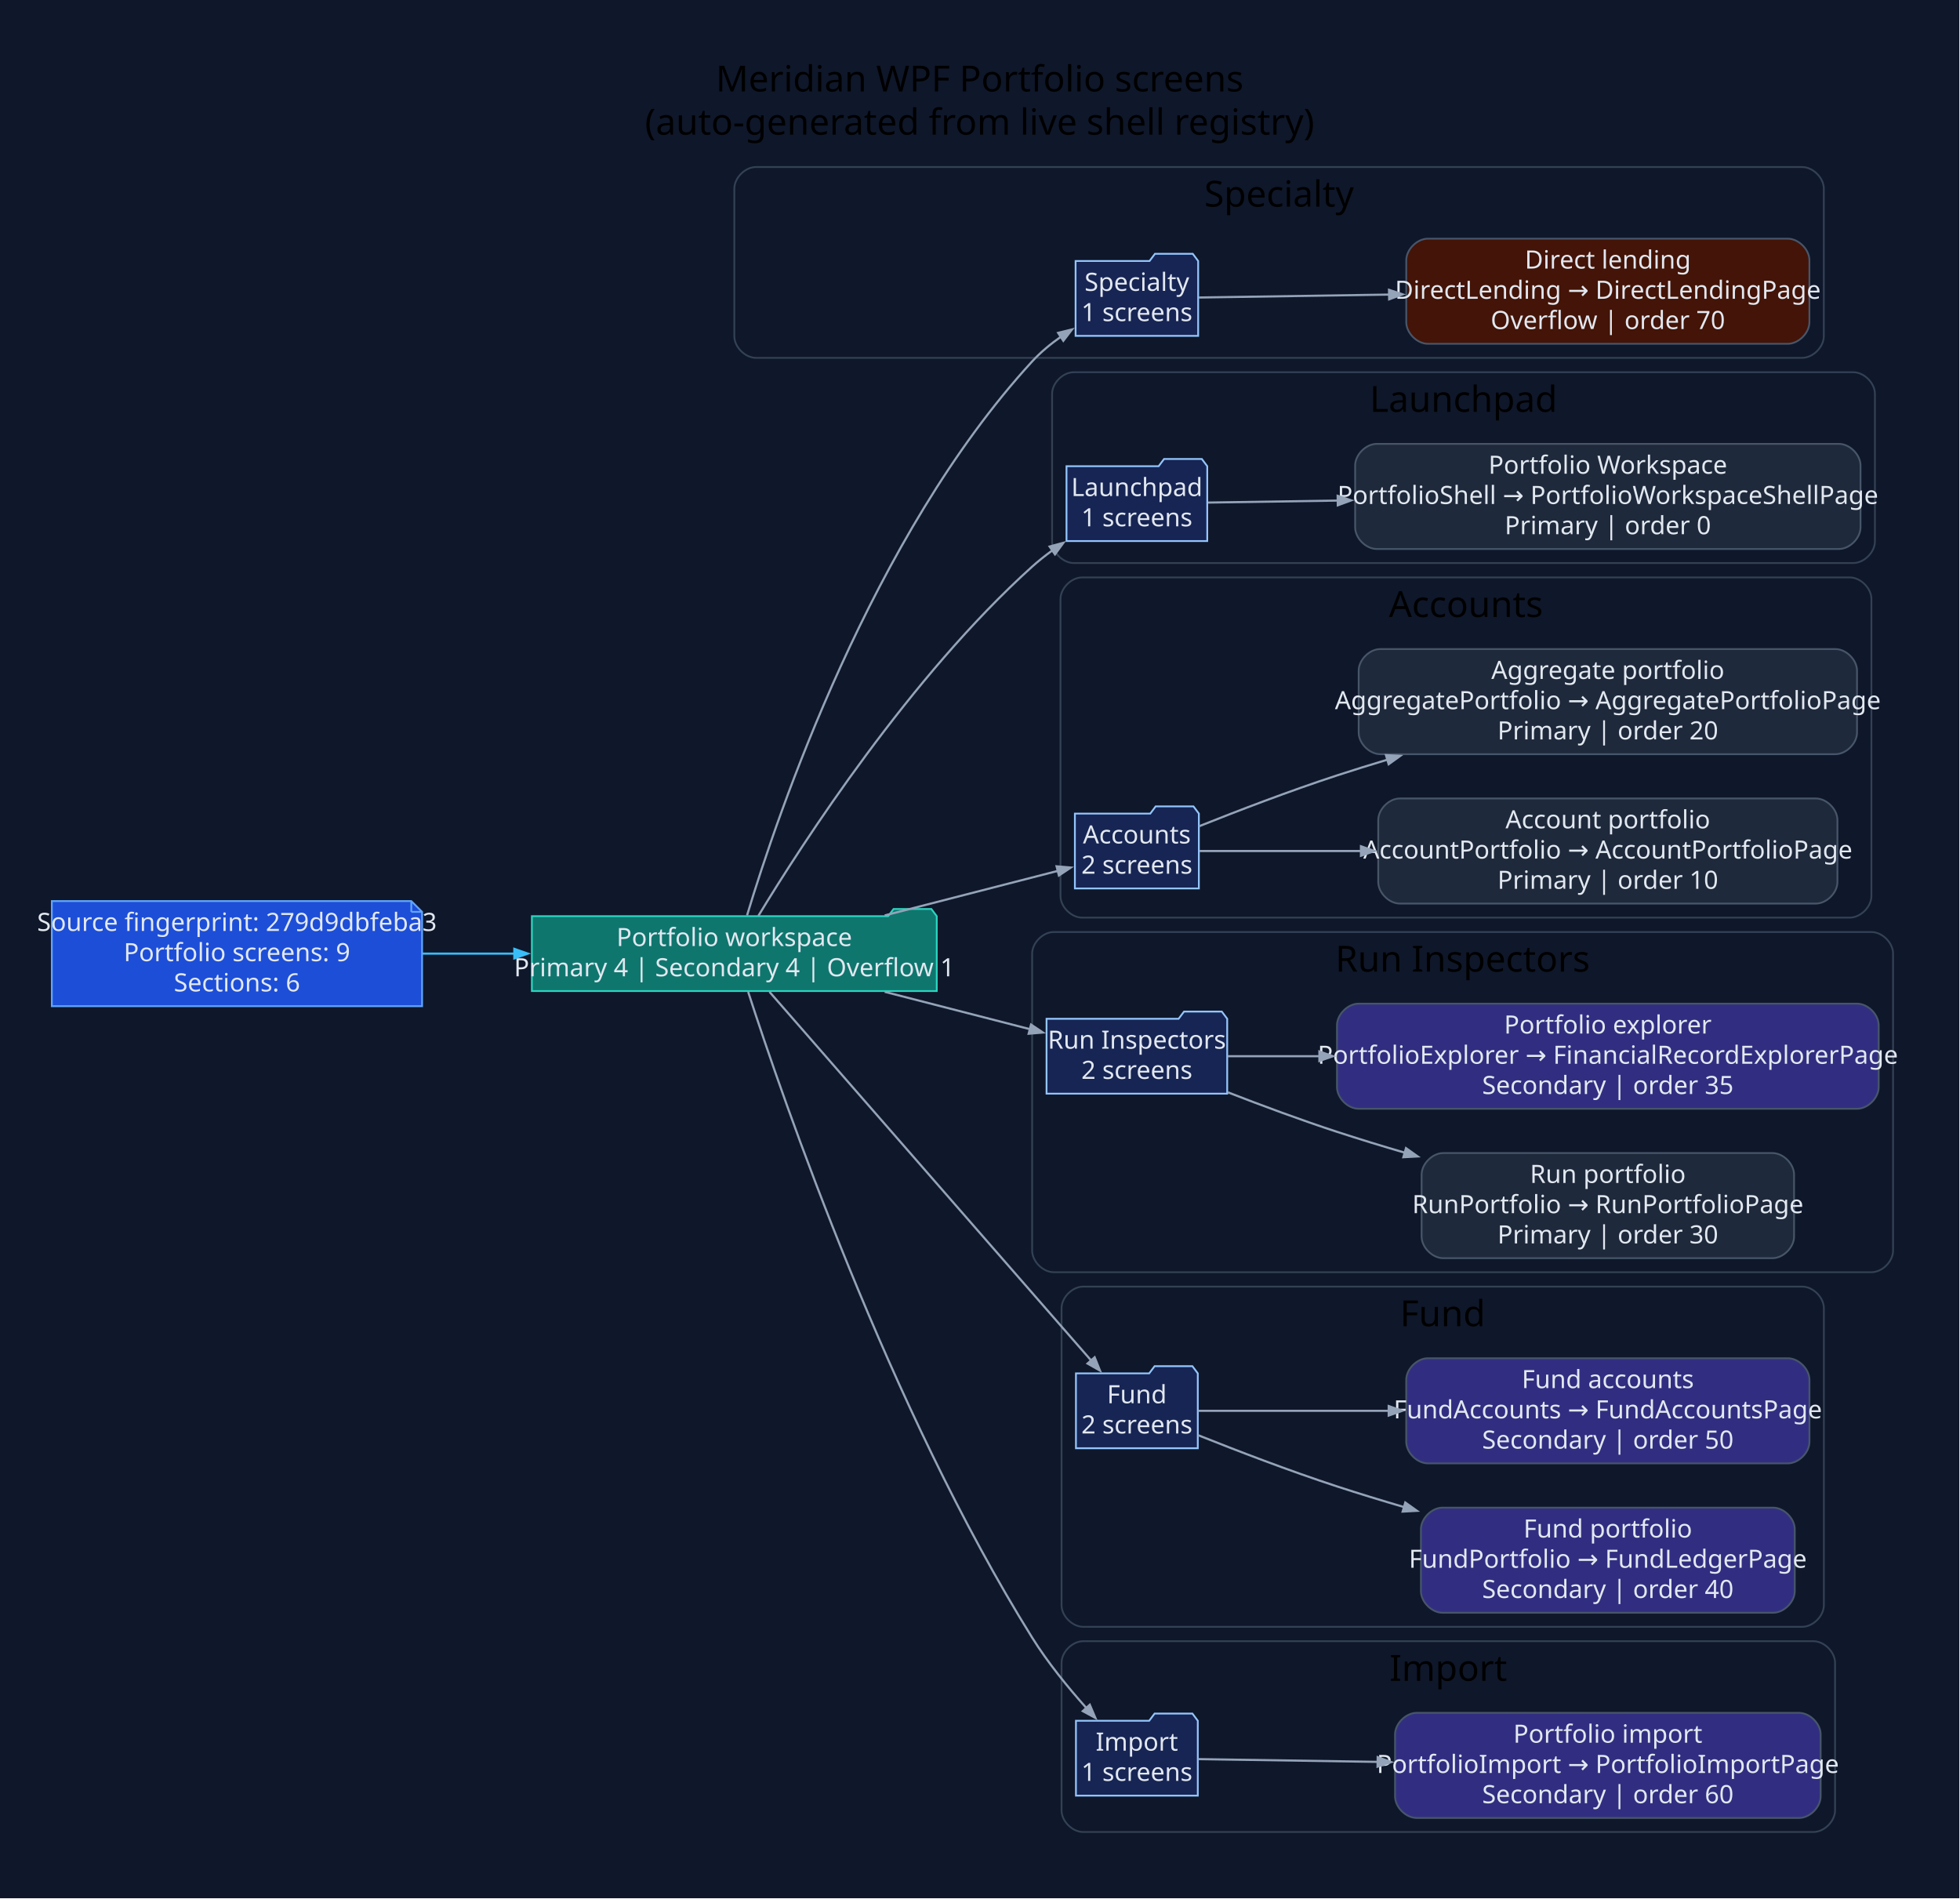
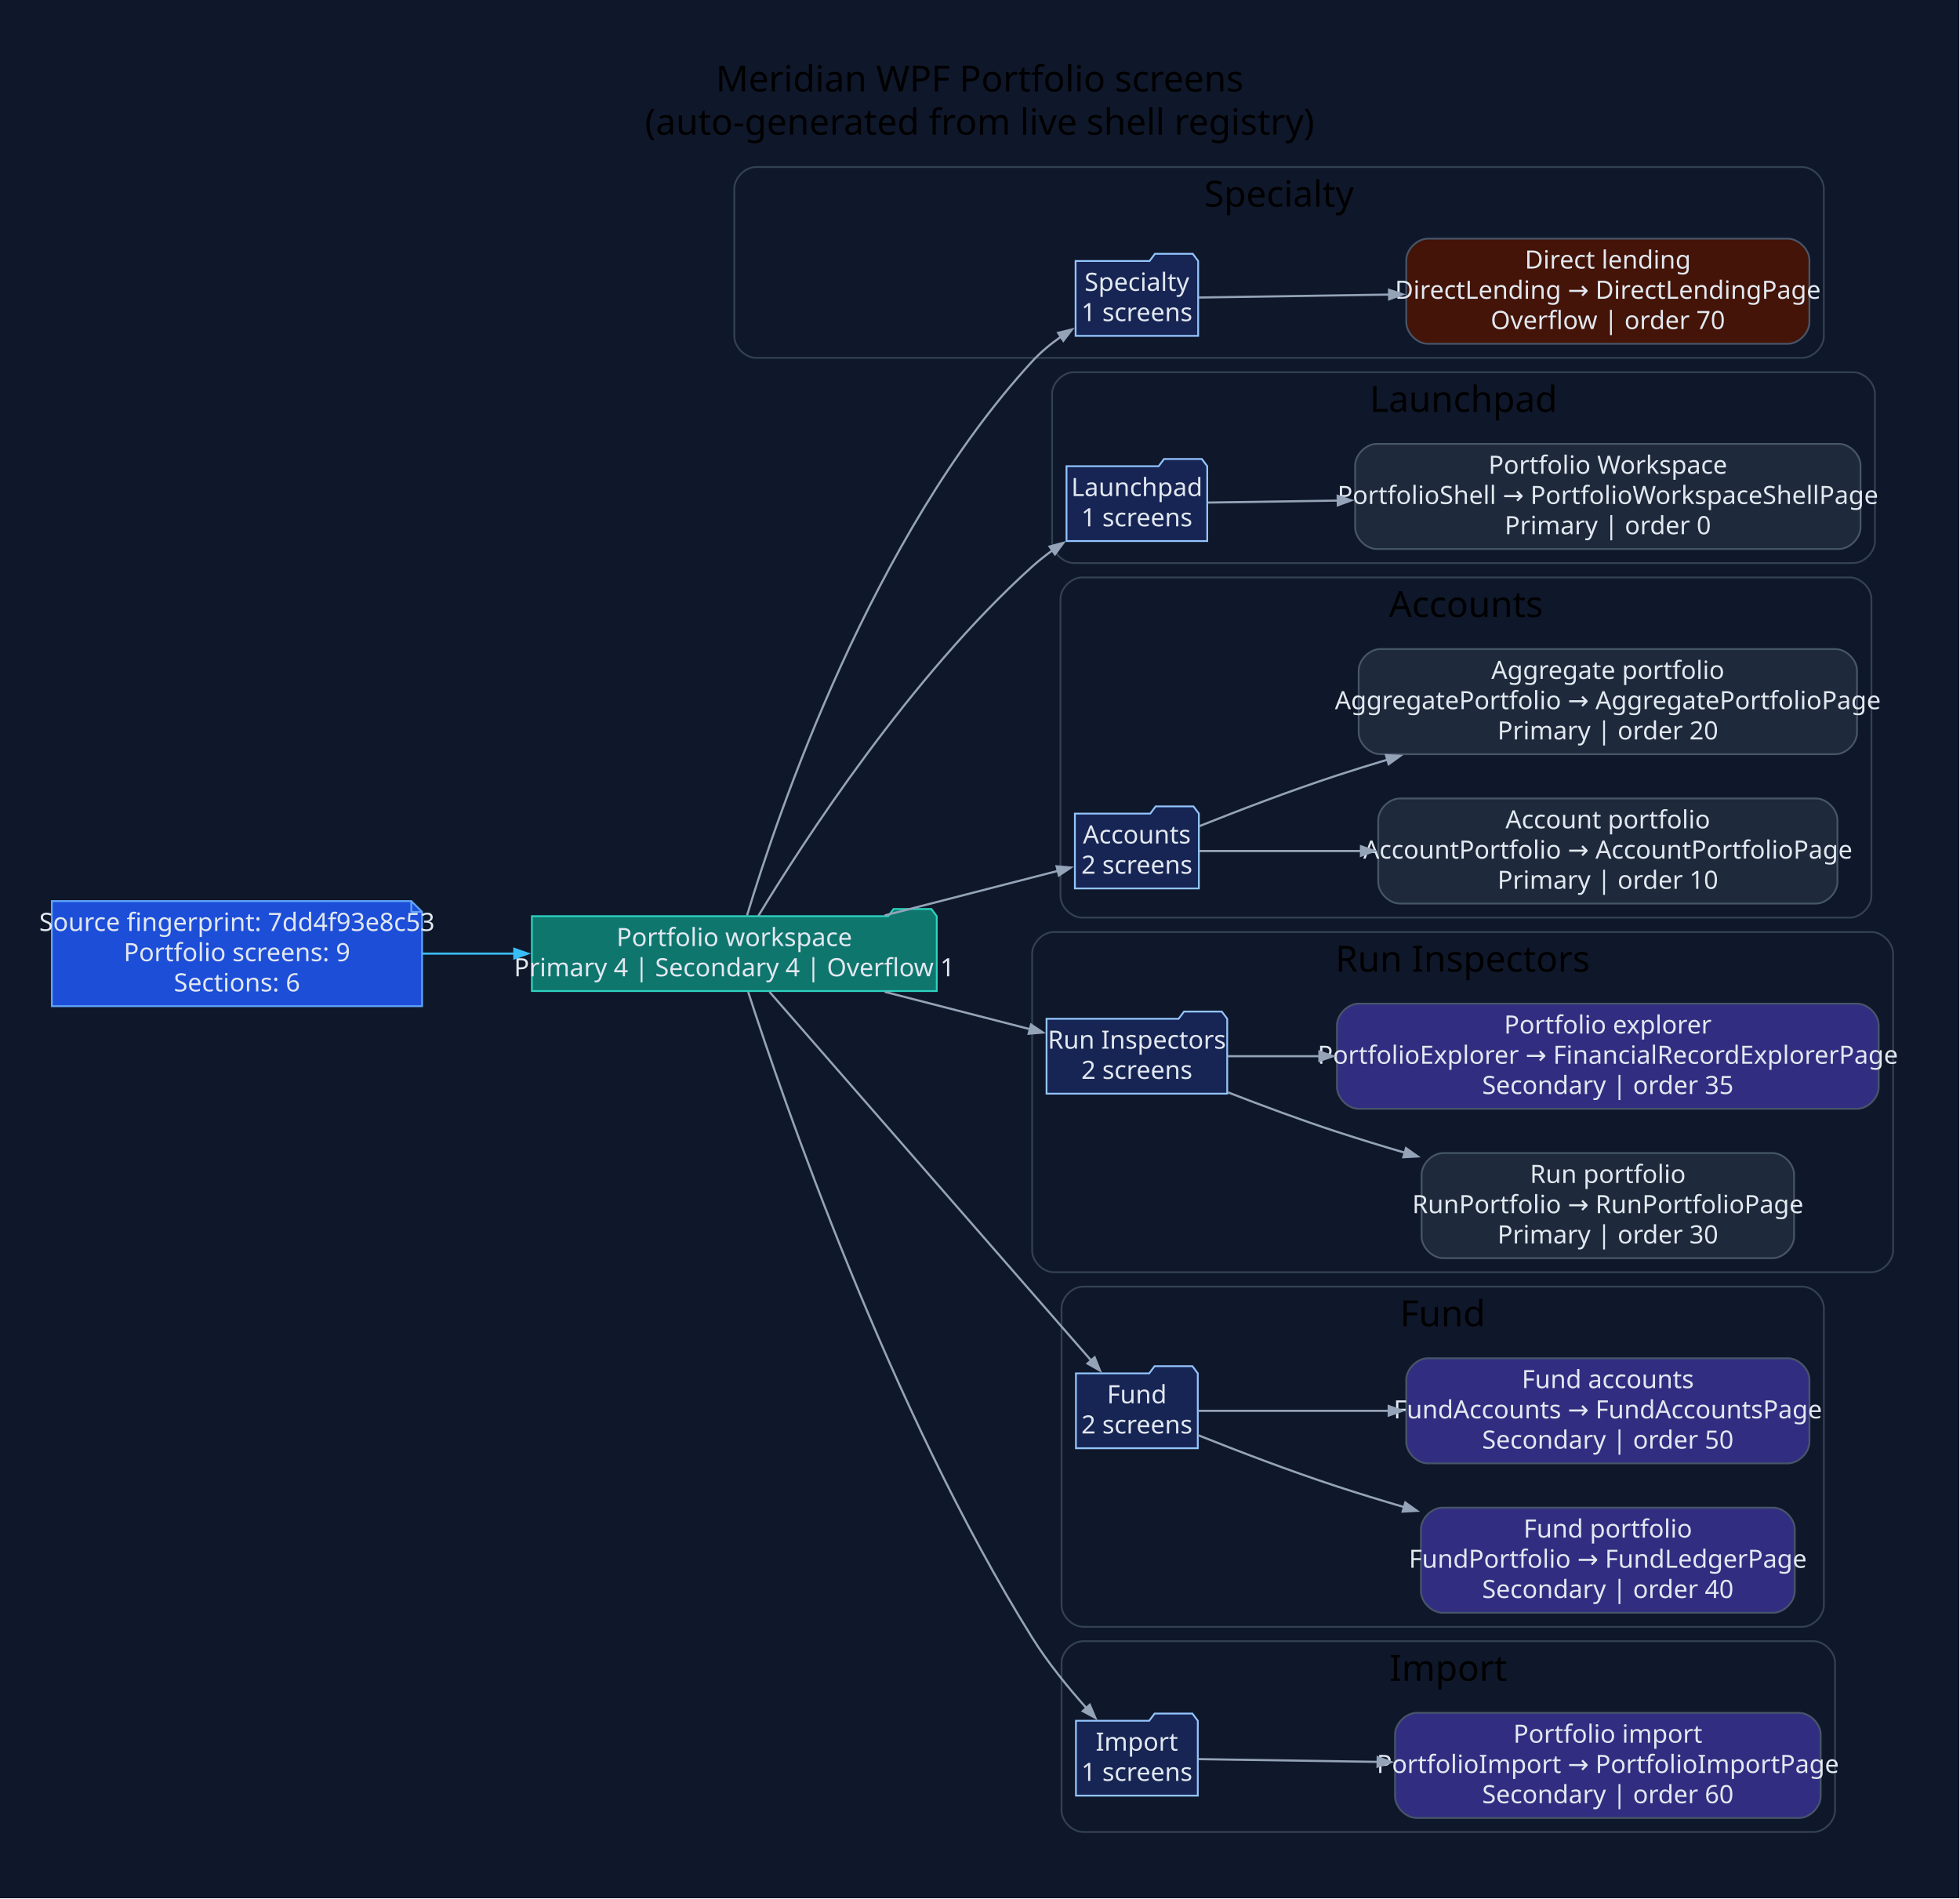
<svg xmlns="http://www.w3.org/2000/svg" width="1089pt" height="1055pt" viewBox="0.00 0.00 1089.00 1055.00">
  <g id="graph0" class="graph" transform="scale(1 1) rotate(0) translate(28.8 1025.8)">
    <polygon fill="#0f172a" stroke="none" points="-28.8,28.8 -28.8,-1025.8 1059.82,-1025.8 1059.82,28.8 -28.8,28.8" />
    <text xml:space="preserve" text-anchor="middle" x="515.51" y="-975" font-family="Segoe UI" font-size="20.00">Meridian WPF Portfolio screens</text>
    <text xml:space="preserve" text-anchor="middle" x="515.51" y="-951" font-family="Segoe UI" font-size="20.00">(auto-generated from live shell registry)</text>
    <g id="clust1" class="cluster">
      <path fill="#0f172a" stroke="#334155" d="M391.2,-827C391.2,-827 972.53,-827 972.53,-827 978.53,-827 984.53,-833 984.53,-839 984.53,-839 984.53,-921 984.53,-921 984.53,-927 978.53,-933 972.53,-933 972.53,-933 391.2,-933 391.2,-933 385.2,-933 379.2,-927 379.2,-921 379.2,-921 379.2,-839 379.2,-839 379.2,-833 385.2,-827 391.2,-827" />
      <text xml:space="preserve" text-anchor="middle" x="681.86" y="-911" font-family="Segoe UI" font-size="20.00">Specialty</text>
    </g>
    <g id="clust2" class="cluster">
      <path fill="#0f172a" stroke="#334155" d="M567.76,-713C567.76,-713 1000.93,-713 1000.93,-713 1006.93,-713 1012.93,-719 1012.93,-725 1012.93,-725 1012.93,-807 1012.93,-807 1012.93,-813 1006.93,-819 1000.93,-819 1000.93,-819 567.76,-819 567.76,-819 561.76,-819 555.76,-813 555.76,-807 555.76,-807 555.76,-725 555.76,-725 555.76,-719 561.76,-713 567.76,-713" />
      <text xml:space="preserve" text-anchor="middle" x="784.35" y="-797" font-family="Segoe UI" font-size="20.00">Launchpad</text>
    </g>
    <g id="clust3" class="cluster">
      <path fill="#0f172a" stroke="#334155" d="M572.42,-516C572.42,-516 998.98,-516 998.98,-516 1004.98,-516 1010.98,-522 1010.98,-528 1010.98,-528 1010.98,-693 1010.98,-693 1010.98,-699 1004.98,-705 998.98,-705 998.98,-705 572.42,-705 572.42,-705 566.42,-705 560.42,-699 560.42,-693 560.42,-693 560.42,-528 560.42,-528 560.42,-522 566.42,-516 572.42,-516" />
      <text xml:space="preserve" text-anchor="middle" x="785.7" y="-683" font-family="Segoe UI" font-size="20.00">Accounts</text>
    </g>
    <g id="clust4" class="cluster">
      <path fill="#0f172a" stroke="#334155" d="M556.67,-319C556.67,-319 1011.02,-319 1011.02,-319 1017.02,-319 1023.02,-325 1023.02,-331 1023.02,-331 1023.02,-496 1023.02,-496 1023.02,-502 1017.02,-508 1011.02,-508 1011.02,-508 556.67,-508 556.67,-508 550.67,-508 544.67,-502 544.67,-496 544.67,-496 544.67,-331 544.67,-331 544.67,-325 550.67,-319 556.67,-319" />
      <text xml:space="preserve" text-anchor="middle" x="783.85" y="-486" font-family="Segoe UI" font-size="20.00">Run Inspectors</text>
    </g>
    <g id="clust5" class="cluster">
      <path fill="#0f172a" stroke="#334155" d="M573.01,-122C573.01,-122 972.56,-122 972.56,-122 978.56,-122 984.56,-128 984.56,-134 984.56,-134 984.56,-299 984.56,-299 984.56,-305 978.56,-311 972.56,-311 972.56,-311 573.01,-311 573.01,-311 567.01,-311 561.01,-305 561.01,-299 561.01,-299 561.01,-134 561.01,-134 561.01,-128 567.01,-122 573.01,-122" />
      <text xml:space="preserve" text-anchor="middle" x="772.78" y="-289" font-family="Segoe UI" font-size="20.00">Fund</text>
    </g>
    <g id="clust6" class="cluster">
      <path fill="#0f172a" stroke="#334155" d="M573.01,-8C573.01,-8 978.78,-8 978.78,-8 984.78,-8 990.78,-14 990.78,-20 990.78,-20 990.78,-102 990.78,-102 990.78,-108 984.78,-114 978.78,-114 978.78,-114 573.01,-114 573.01,-114 567.01,-114 561.01,-108 561.01,-102 561.01,-102 561.01,-20 561.01,-20 561.01,-14 567.01,-8 573.01,-8" />
      <text xml:space="preserve" text-anchor="middle" x="775.89" y="-92" font-family="Segoe UI" font-size="20.00">Import</text>
    </g>
    <g id="node1" class="node">
      <polygon fill="#1d4ed8" stroke="#60a5fa" points="199.72,-525.2 0,-525.2 0,-466.8 205.72,-466.8 205.72,-519.2 199.72,-525.2" />
      <polyline fill="none" stroke="#60a5fa" points="199.72,-525.2 199.72,-519.2" />
      <polyline fill="none" stroke="#60a5fa" points="205.72,-519.2 199.72,-519.2" />
-       <text xml:space="preserve" text-anchor="middle" x="102.86" y="-508.6" font-family="Segoe UI" font-size="14.00" fill="#e2e8f0">Source fingerprint: 279d9dbfeba3</text>
+       <text xml:space="preserve" text-anchor="middle" x="102.86" y="-508.6" font-family="Segoe UI" font-size="14.00" fill="#e2e8f0">Source fingerprint: 7dd4f93e8c53</text>
      <text xml:space="preserve" text-anchor="middle" x="102.86" y="-491.8" font-family="Segoe UI" font-size="14.00" fill="#e2e8f0">Portfolio screens: 9</text>
      <text xml:space="preserve" text-anchor="middle" x="102.86" y="-475" font-family="Segoe UI" font-size="14.00" fill="#e2e8f0">Sections: 6</text>
    </g>
    <g id="node2" class="node">
      <polygon fill="#0f766e" stroke="#2dd4bf" points="491.67,-516.8 488.67,-520.8 467.67,-520.8 464.67,-516.8 266.72,-516.8 266.72,-475.2 491.67,-475.2 491.67,-516.8" />
      <text xml:space="preserve" text-anchor="middle" x="379.2" y="-500.2" font-family="Segoe UI" font-size="14.00" fill="#e2e8f0">Portfolio workspace</text>
      <text xml:space="preserve" text-anchor="middle" x="379.2" y="-483.4" font-family="Segoe UI" font-size="14.00" fill="#e2e8f0">Primary 4 | Secondary 4 | Overflow 1</text>
    </g>
    <g id="edge1" class="edge">
      <path fill="none" stroke="#38bdf8" stroke-width="1.2" d="M206.01,-496C222.75,-496 240.23,-496 257.36,-496" />
      <polygon fill="#38bdf8" stroke="#38bdf8" stroke-width="1.2" points="256.97,-498.63 264.47,-496 256.97,-493.38 256.97,-498.63" />
    </g>
    <g id="node3" class="node">
      <polygon fill="#172554" stroke="#93c5fd" points="636.91,-880.8 633.91,-884.8 612.91,-884.8 609.91,-880.8 568.81,-880.8 568.81,-839.2 636.91,-839.2 636.91,-880.8" />
      <text xml:space="preserve" text-anchor="middle" x="602.86" y="-864.2" font-family="Segoe UI" font-size="14.00" fill="#e2e8f0">Specialty</text>
      <text xml:space="preserve" text-anchor="middle" x="602.86" y="-847.4" font-family="Segoe UI" font-size="14.00" fill="#e2e8f0">1 screens</text>
    </g>
    <g id="edge2" class="edge">
      <path fill="none" stroke="#94a3b8" stroke-width="1.2" d="M386.27,-517.25C403.17,-573.36 455.5,-727.85 544.67,-825 549.38,-830.13 555,-834.77 560.86,-838.87" />
      <polygon fill="#94a3b8" stroke="#94a3b8" stroke-width="1.2" points="559.12,-840.87 566.83,-842.78 562,-836.47 559.12,-840.87" />
    </g>
    <g id="node5" class="node">
      <polygon fill="#172554" stroke="#93c5fd" points="641.96,-766.8 638.96,-770.8 617.96,-770.8 614.96,-766.8 563.76,-766.8 563.76,-725.2 641.96,-725.2 641.96,-766.8" />
      <text xml:space="preserve" text-anchor="middle" x="602.86" y="-750.2" font-family="Segoe UI" font-size="14.00" fill="#e2e8f0">Launchpad</text>
      <text xml:space="preserve" text-anchor="middle" x="602.86" y="-733.4" font-family="Segoe UI" font-size="14.00" fill="#e2e8f0">1 screens</text>
    </g>
    <g id="edge4" class="edge">
      <path fill="none" stroke="#94a3b8" stroke-width="1.2" d="M392.55,-516.98C417.41,-557.97 476.95,-649.96 544.67,-711 548.15,-714.13 551.95,-717.15 555.88,-720" />
      <polygon fill="#94a3b8" stroke="#94a3b8" stroke-width="1.2" points="554.38,-722.16 562.05,-724.25 557.36,-717.84 554.38,-722.16" />
    </g>
    <g id="node7" class="node">
      <polygon fill="#172554" stroke="#93c5fd" points="637.3,-573.8 634.3,-577.8 613.3,-577.8 610.3,-573.8 568.42,-573.8 568.42,-532.2 637.3,-532.2 637.3,-573.8" />
      <text xml:space="preserve" text-anchor="middle" x="602.86" y="-557.2" font-family="Segoe UI" font-size="14.00" fill="#e2e8f0">Accounts</text>
      <text xml:space="preserve" text-anchor="middle" x="602.86" y="-540.4" font-family="Segoe UI" font-size="14.00" fill="#e2e8f0">2 screens</text>
    </g>
    <g id="edge6" class="edge">
      <path fill="none" stroke="#94a3b8" stroke-width="1.2" d="M462.74,-517.22C495.47,-525.64 531.73,-534.97 559.03,-541.99" />
      <polygon fill="#94a3b8" stroke="#94a3b8" stroke-width="1.2" points="558.25,-544.5 566.16,-543.82 559.55,-539.41 558.25,-544.5" />
    </g>
    <g id="node10" class="node">
      <polygon fill="#172554" stroke="#93c5fd" points="653.05,-459.8 650.05,-463.8 629.05,-463.8 626.05,-459.8 552.67,-459.8 552.67,-418.2 653.05,-418.2 653.05,-459.8" />
      <text xml:space="preserve" text-anchor="middle" x="602.86" y="-443.2" font-family="Segoe UI" font-size="14.00" fill="#e2e8f0">Run Inspectors</text>
      <text xml:space="preserve" text-anchor="middle" x="602.86" y="-426.4" font-family="Segoe UI" font-size="14.00" fill="#e2e8f0">2 screens</text>
    </g>
    <g id="edge9" class="edge">
      <path fill="none" stroke="#94a3b8" stroke-width="1.2" d="M462.74,-474.78C489.6,-467.87 518.83,-460.35 543.54,-454" />
      <polygon fill="#94a3b8" stroke="#94a3b8" stroke-width="1.2" points="544.05,-456.58 550.66,-452.17 542.74,-451.49 544.05,-456.58" />
    </g>
    <g id="node13" class="node">
      <polygon fill="#172554" stroke="#93c5fd" points="636.71,-262.8 633.71,-266.8 612.71,-266.8 609.71,-262.8 569.01,-262.8 569.01,-221.2 636.71,-221.2 636.71,-262.8" />
      <text xml:space="preserve" text-anchor="middle" x="602.86" y="-246.2" font-family="Segoe UI" font-size="14.00" fill="#e2e8f0">Fund</text>
      <text xml:space="preserve" text-anchor="middle" x="602.86" y="-229.4" font-family="Segoe UI" font-size="14.00" fill="#e2e8f0">2 screens</text>
    </g>
    <g id="edge12" class="edge">
      <path fill="none" stroke="#94a3b8" stroke-width="1.2" d="M398.72,-474.78C438.67,-429 532.93,-320.98 577.59,-269.81" />
      <polygon fill="#94a3b8" stroke="#94a3b8" stroke-width="1.2" points="579.4,-271.73 582.36,-264.35 575.45,-268.27 579.4,-271.73" />
    </g>
    <g id="node16" class="node">
      <polygon fill="#172554" stroke="#93c5fd" points="636.71,-69.8 633.71,-73.8 612.71,-73.8 609.71,-69.8 569.01,-69.8 569.01,-28.2 636.71,-28.2 636.71,-69.8" />
      <text xml:space="preserve" text-anchor="middle" x="602.86" y="-53.2" font-family="Segoe UI" font-size="14.00" fill="#e2e8f0">Import</text>
      <text xml:space="preserve" text-anchor="middle" x="602.86" y="-36.4" font-family="Segoe UI" font-size="14.00" fill="#e2e8f0">1 screens</text>
    </g>
    <g id="edge15" class="edge">
      <path fill="none" stroke="#94a3b8" stroke-width="1.2" d="M386.89,-474.74C406.14,-415.27 465.37,-243.19 544.67,-116 553.25,-102.24 564.53,-88.39 574.8,-76.88" />
      <polygon fill="#94a3b8" stroke="#94a3b8" stroke-width="1.2" points="576.7,-78.7 579.81,-71.38 572.82,-75.16 576.7,-78.7" />
    </g>
    <g id="node4" class="node">
      <path fill="#431407" stroke="#475569" d="M964.53,-893.2C964.53,-893.2 764.54,-893.2 764.54,-893.2 758.54,-893.2 752.54,-887.2 752.54,-881.2 752.54,-881.2 752.54,-846.8 752.54,-846.8 752.54,-840.8 758.54,-834.8 764.54,-834.8 764.54,-834.8 964.53,-834.8 964.53,-834.8 970.53,-834.8 976.53,-840.8 976.53,-846.8 976.53,-846.8 976.53,-881.2 976.53,-881.2 976.53,-887.2 970.53,-893.2 964.53,-893.2" />
      <text xml:space="preserve" text-anchor="middle" x="864.54" y="-876.6" font-family="Segoe UI" font-size="14.00" fill="#e2e8f0">Direct lending</text>
      <text xml:space="preserve" text-anchor="middle" x="864.54" y="-859.8" font-family="Segoe UI" font-size="14.00" fill="#e2e8f0">DirectLending → DirectLendingPage</text>
      <text xml:space="preserve" text-anchor="middle" x="864.54" y="-843" font-family="Segoe UI" font-size="14.00" fill="#e2e8f0">Overflow | order 70</text>
    </g>
    <g id="edge3" class="edge">
      <path fill="none" stroke="#94a3b8" stroke-width="1.2" d="M637.28,-860.51C664.35,-860.93 704.24,-861.55 743.02,-862.14" />
      <polygon fill="#94a3b8" stroke="#94a3b8" stroke-width="1.2" points="742.96,-864.77 750.5,-862.26 743.04,-859.52 742.96,-864.77" />
    </g>
    <g id="node6" class="node">
      <path fill="#1e293b" stroke="#475569" d="M992.93,-779.2C992.93,-779.2 736.14,-779.2 736.14,-779.2 730.14,-779.2 724.14,-773.2 724.14,-767.2 724.14,-767.2 724.14,-732.8 724.14,-732.8 724.14,-726.8 730.14,-720.8 736.14,-720.8 736.14,-720.8 992.93,-720.8 992.93,-720.8 998.93,-720.8 1004.93,-726.8 1004.93,-732.8 1004.93,-732.8 1004.93,-767.2 1004.93,-767.2 1004.93,-773.2 998.93,-779.2 992.93,-779.2" />
      <text xml:space="preserve" text-anchor="middle" x="864.54" y="-762.6" font-family="Segoe UI" font-size="14.00" fill="#e2e8f0">Portfolio Workspace</text>
      <text xml:space="preserve" text-anchor="middle" x="864.54" y="-745.8" font-family="Segoe UI" font-size="14.00" fill="#e2e8f0">PortfolioShell → PortfolioWorkspaceShellPage</text>
      <text xml:space="preserve" text-anchor="middle" x="864.54" y="-729" font-family="Segoe UI" font-size="14.00" fill="#e2e8f0">Primary | order 0</text>
    </g>
    <g id="edge5" class="edge">
      <path fill="none" stroke="#94a3b8" stroke-width="1.2" d="M642.46,-746.59C662.32,-746.9 687.95,-747.3 714.68,-747.71" />
      <polygon fill="#94a3b8" stroke="#94a3b8" stroke-width="1.2" points="714.42,-750.33 721.96,-747.82 714.5,-745.08 714.42,-750.33" />
    </g>
    <g id="node8" class="node">
      <path fill="#1e293b" stroke="#475569" d="M980.1,-582.2C980.1,-582.2 748.97,-582.2 748.97,-582.2 742.97,-582.2 736.97,-576.2 736.97,-570.2 736.97,-570.2 736.97,-535.8 736.97,-535.8 736.97,-529.8 742.97,-523.8 748.97,-523.8 748.97,-523.8 980.1,-523.8 980.1,-523.8 986.1,-523.8 992.1,-529.8 992.1,-535.8 992.1,-535.8 992.1,-570.2 992.1,-570.2 992.1,-576.2 986.1,-582.2 980.1,-582.2" />
      <text xml:space="preserve" text-anchor="middle" x="864.54" y="-565.6" font-family="Segoe UI" font-size="14.00" fill="#e2e8f0">Account portfolio</text>
      <text xml:space="preserve" text-anchor="middle" x="864.54" y="-548.8" font-family="Segoe UI" font-size="14.00" fill="#e2e8f0">AccountPortfolio → AccountPortfolioPage</text>
      <text xml:space="preserve" text-anchor="middle" x="864.54" y="-532" font-family="Segoe UI" font-size="14.00" fill="#e2e8f0">Primary | order 10</text>
    </g>
    <g id="edge7" class="edge">
      <path fill="none" stroke="#94a3b8" stroke-width="1.2" d="M637.54,-553C661.04,-553 694.09,-553 727.68,-553" />
      <polygon fill="#94a3b8" stroke="#94a3b8" stroke-width="1.2" points="727.37,-555.63 734.87,-553 727.37,-550.38 727.37,-555.63" />
    </g>
    <g id="node9" class="node">
      <path fill="#1e293b" stroke="#475569" d="M990.98,-665.2C990.98,-665.2 738.1,-665.2 738.1,-665.2 732.1,-665.2 726.1,-659.2 726.1,-653.2 726.1,-653.2 726.1,-618.8 726.1,-618.8 726.1,-612.8 732.1,-606.8 738.1,-606.8 738.1,-606.8 990.98,-606.8 990.98,-606.8 996.98,-606.8 1002.98,-612.8 1002.98,-618.8 1002.98,-618.8 1002.98,-653.2 1002.98,-653.2 1002.98,-659.2 996.98,-665.2 990.98,-665.2" />
      <text xml:space="preserve" text-anchor="middle" x="864.54" y="-648.6" font-family="Segoe UI" font-size="14.00" fill="#e2e8f0">Aggregate portfolio</text>
      <text xml:space="preserve" text-anchor="middle" x="864.54" y="-631.8" font-family="Segoe UI" font-size="14.00" fill="#e2e8f0">AggregatePortfolio → AggregatePortfolioPage</text>
      <text xml:space="preserve" text-anchor="middle" x="864.54" y="-615" font-family="Segoe UI" font-size="14.00" fill="#e2e8f0">Primary | order 20</text>
    </g>
    <g id="edge8" class="edge">
      <path fill="none" stroke="#94a3b8" stroke-width="1.2" d="M637.32,-566.72C659,-575.37 687.97,-586.48 714.05,-595 723.15,-597.98 732.62,-600.92 742.17,-603.78" />
      <polygon fill="#94a3b8" stroke="#94a3b8" stroke-width="1.2" points="741.27,-606.25 749.21,-605.86 742.76,-601.22 741.27,-606.25" />
    </g>
    <g id="node11" class="node">
      <path fill="#1e293b" stroke="#475569" d="M956.01,-385.2C956.01,-385.2 773.06,-385.2 773.06,-385.2 767.06,-385.2 761.06,-379.2 761.06,-373.2 761.06,-373.2 761.06,-338.8 761.06,-338.8 761.06,-332.8 767.06,-326.8 773.06,-326.8 773.06,-326.8 956.01,-326.8 956.01,-326.8 962.01,-326.8 968.01,-332.8 968.01,-338.8 968.01,-338.8 968.01,-373.2 968.01,-373.2 968.01,-379.2 962.01,-385.2 956.01,-385.2" />
      <text xml:space="preserve" text-anchor="middle" x="864.54" y="-368.6" font-family="Segoe UI" font-size="14.00" fill="#e2e8f0">Run portfolio</text>
      <text xml:space="preserve" text-anchor="middle" x="864.54" y="-351.8" font-family="Segoe UI" font-size="14.00" fill="#e2e8f0">RunPortfolio → RunPortfolioPage</text>
      <text xml:space="preserve" text-anchor="middle" x="864.54" y="-335" font-family="Segoe UI" font-size="14.00" fill="#e2e8f0">Primary | order 30</text>
    </g>
    <g id="edge10" class="edge">
      <path fill="none" stroke="#94a3b8" stroke-width="1.2" d="M653.41,-418.95C672.25,-411.63 694,-403.55 714.05,-397 726.21,-393.03 739,-389.11 751.78,-385.38" />
      <polygon fill="#94a3b8" stroke="#94a3b8" stroke-width="1.2" points="752.4,-387.93 758.87,-383.33 750.94,-382.89 752.4,-387.93" />
    </g>
    <g id="node12" class="node">
      <path fill="#312e81" stroke="#475569" d="M1003.02,-468.2C1003.02,-468.2 726.05,-468.2 726.05,-468.2 720.05,-468.2 714.05,-462.2 714.05,-456.2 714.05,-456.2 714.05,-421.8 714.05,-421.8 714.05,-415.8 720.05,-409.8 726.05,-409.8 726.05,-409.8 1003.02,-409.8 1003.02,-409.8 1009.02,-409.8 1015.02,-415.8 1015.02,-421.8 1015.02,-421.8 1015.02,-456.2 1015.02,-456.2 1015.02,-462.2 1009.02,-468.2 1003.02,-468.2" />
      <text xml:space="preserve" text-anchor="middle" x="864.54" y="-451.6" font-family="Segoe UI" font-size="14.00" fill="#e2e8f0">Portfolio explorer</text>
      <text xml:space="preserve" text-anchor="middle" x="864.54" y="-434.8" font-family="Segoe UI" font-size="14.00" fill="#e2e8f0">PortfolioExplorer → FinancialRecordExplorerPage</text>
      <text xml:space="preserve" text-anchor="middle" x="864.54" y="-418" font-family="Segoe UI" font-size="14.00" fill="#e2e8f0">Secondary | order 35</text>
    </g>
    <g id="edge11" class="edge">
      <path fill="none" stroke="#94a3b8" stroke-width="1.2" d="M653.31,-439C668.49,-439 686.08,-439 704.5,-439" />
      <polygon fill="#94a3b8" stroke="#94a3b8" stroke-width="1.2" points="704.28,-441.63 711.78,-439 704.28,-436.38 704.28,-441.63" />
    </g>
    <g id="node14" class="node">
      <path fill="#312e81" stroke="#475569" d="M956.39,-188.2C956.39,-188.2 772.68,-188.2 772.68,-188.2 766.68,-188.2 760.68,-182.2 760.68,-176.2 760.68,-176.2 760.68,-141.8 760.68,-141.8 760.68,-135.8 766.68,-129.8 772.68,-129.8 772.68,-129.8 956.39,-129.8 956.39,-129.8 962.39,-129.8 968.39,-135.8 968.39,-141.8 968.39,-141.8 968.39,-176.2 968.39,-176.2 968.39,-182.2 962.39,-188.2 956.39,-188.2" />
      <text xml:space="preserve" text-anchor="middle" x="864.54" y="-171.6" font-family="Segoe UI" font-size="14.00" fill="#e2e8f0">Fund portfolio</text>
      <text xml:space="preserve" text-anchor="middle" x="864.54" y="-154.8" font-family="Segoe UI" font-size="14.00" fill="#e2e8f0">FundPortfolio → FundLedgerPage</text>
      <text xml:space="preserve" text-anchor="middle" x="864.54" y="-138" font-family="Segoe UI" font-size="14.00" fill="#e2e8f0">Secondary | order 40</text>
    </g>
    <g id="edge13" class="edge">
      <path fill="none" stroke="#94a3b8" stroke-width="1.2" d="M636.83,-228.48C658.57,-219.8 687.78,-208.59 714.05,-200 726.1,-196.06 738.78,-192.18 751.45,-188.47" />
      <polygon fill="#94a3b8" stroke="#94a3b8" stroke-width="1.2" points="752,-191.05 758.47,-186.44 750.54,-186.01 752,-191.05" />
    </g>
    <g id="node15" class="node">
      <path fill="#312e81" stroke="#475569" d="M964.56,-271.2C964.56,-271.2 764.52,-271.2 764.52,-271.2 758.52,-271.2 752.52,-265.2 752.52,-259.2 752.52,-259.2 752.52,-224.8 752.52,-224.8 752.52,-218.8 758.52,-212.8 764.52,-212.8 764.52,-212.8 964.56,-212.8 964.56,-212.8 970.56,-212.8 976.56,-218.8 976.56,-224.8 976.56,-224.8 976.56,-259.2 976.56,-259.2 976.56,-265.2 970.56,-271.2 964.56,-271.2" />
      <text xml:space="preserve" text-anchor="middle" x="864.54" y="-254.6" font-family="Segoe UI" font-size="14.00" fill="#e2e8f0">Fund accounts</text>
      <text xml:space="preserve" text-anchor="middle" x="864.54" y="-237.8" font-family="Segoe UI" font-size="14.00" fill="#e2e8f0">FundAccounts → FundAccountsPage</text>
      <text xml:space="preserve" text-anchor="middle" x="864.54" y="-221" font-family="Segoe UI" font-size="14.00" fill="#e2e8f0">Secondary | order 50</text>
    </g>
    <g id="edge14" class="edge">
      <path fill="none" stroke="#94a3b8" stroke-width="1.2" d="M637.01,-242C664.04,-242 703.96,-242 742.78,-242" />
      <polygon fill="#94a3b8" stroke="#94a3b8" stroke-width="1.2" points="742.78,-244.63 750.28,-242 742.78,-239.38 742.78,-244.63" />
    </g>
    <g id="node17" class="node">
      <path fill="#312e81" stroke="#475569" d="M970.78,-74.2C970.78,-74.2 758.3,-74.2 758.3,-74.2 752.3,-74.2 746.3,-68.2 746.3,-62.2 746.3,-62.2 746.3,-27.8 746.3,-27.8 746.3,-21.8 752.3,-15.8 758.3,-15.8 758.3,-15.8 970.78,-15.8 970.78,-15.8 976.78,-15.8 982.78,-21.8 982.78,-27.8 982.78,-27.8 982.78,-62.2 982.78,-62.2 982.78,-68.2 976.78,-74.2 970.78,-74.2" />
      <text xml:space="preserve" text-anchor="middle" x="864.54" y="-57.6" font-family="Segoe UI" font-size="14.00" fill="#e2e8f0">Portfolio import</text>
      <text xml:space="preserve" text-anchor="middle" x="864.54" y="-40.8" font-family="Segoe UI" font-size="14.00" fill="#e2e8f0">PortfolioImport → PortfolioImportPage</text>
      <text xml:space="preserve" text-anchor="middle" x="864.54" y="-24" font-family="Segoe UI" font-size="14.00" fill="#e2e8f0">Secondary | order 60</text>
    </g>
    <g id="edge16" class="edge">
      <path fill="none" stroke="#94a3b8" stroke-width="1.2" d="M637.01,-48.49C662.71,-48.09 700.06,-47.52 737.05,-46.95" />
      <polygon fill="#94a3b8" stroke="#94a3b8" stroke-width="1.2" points="736.66,-49.58 744.12,-46.84 736.58,-44.33 736.66,-49.58" />
    </g>
  </g>
</svg>
